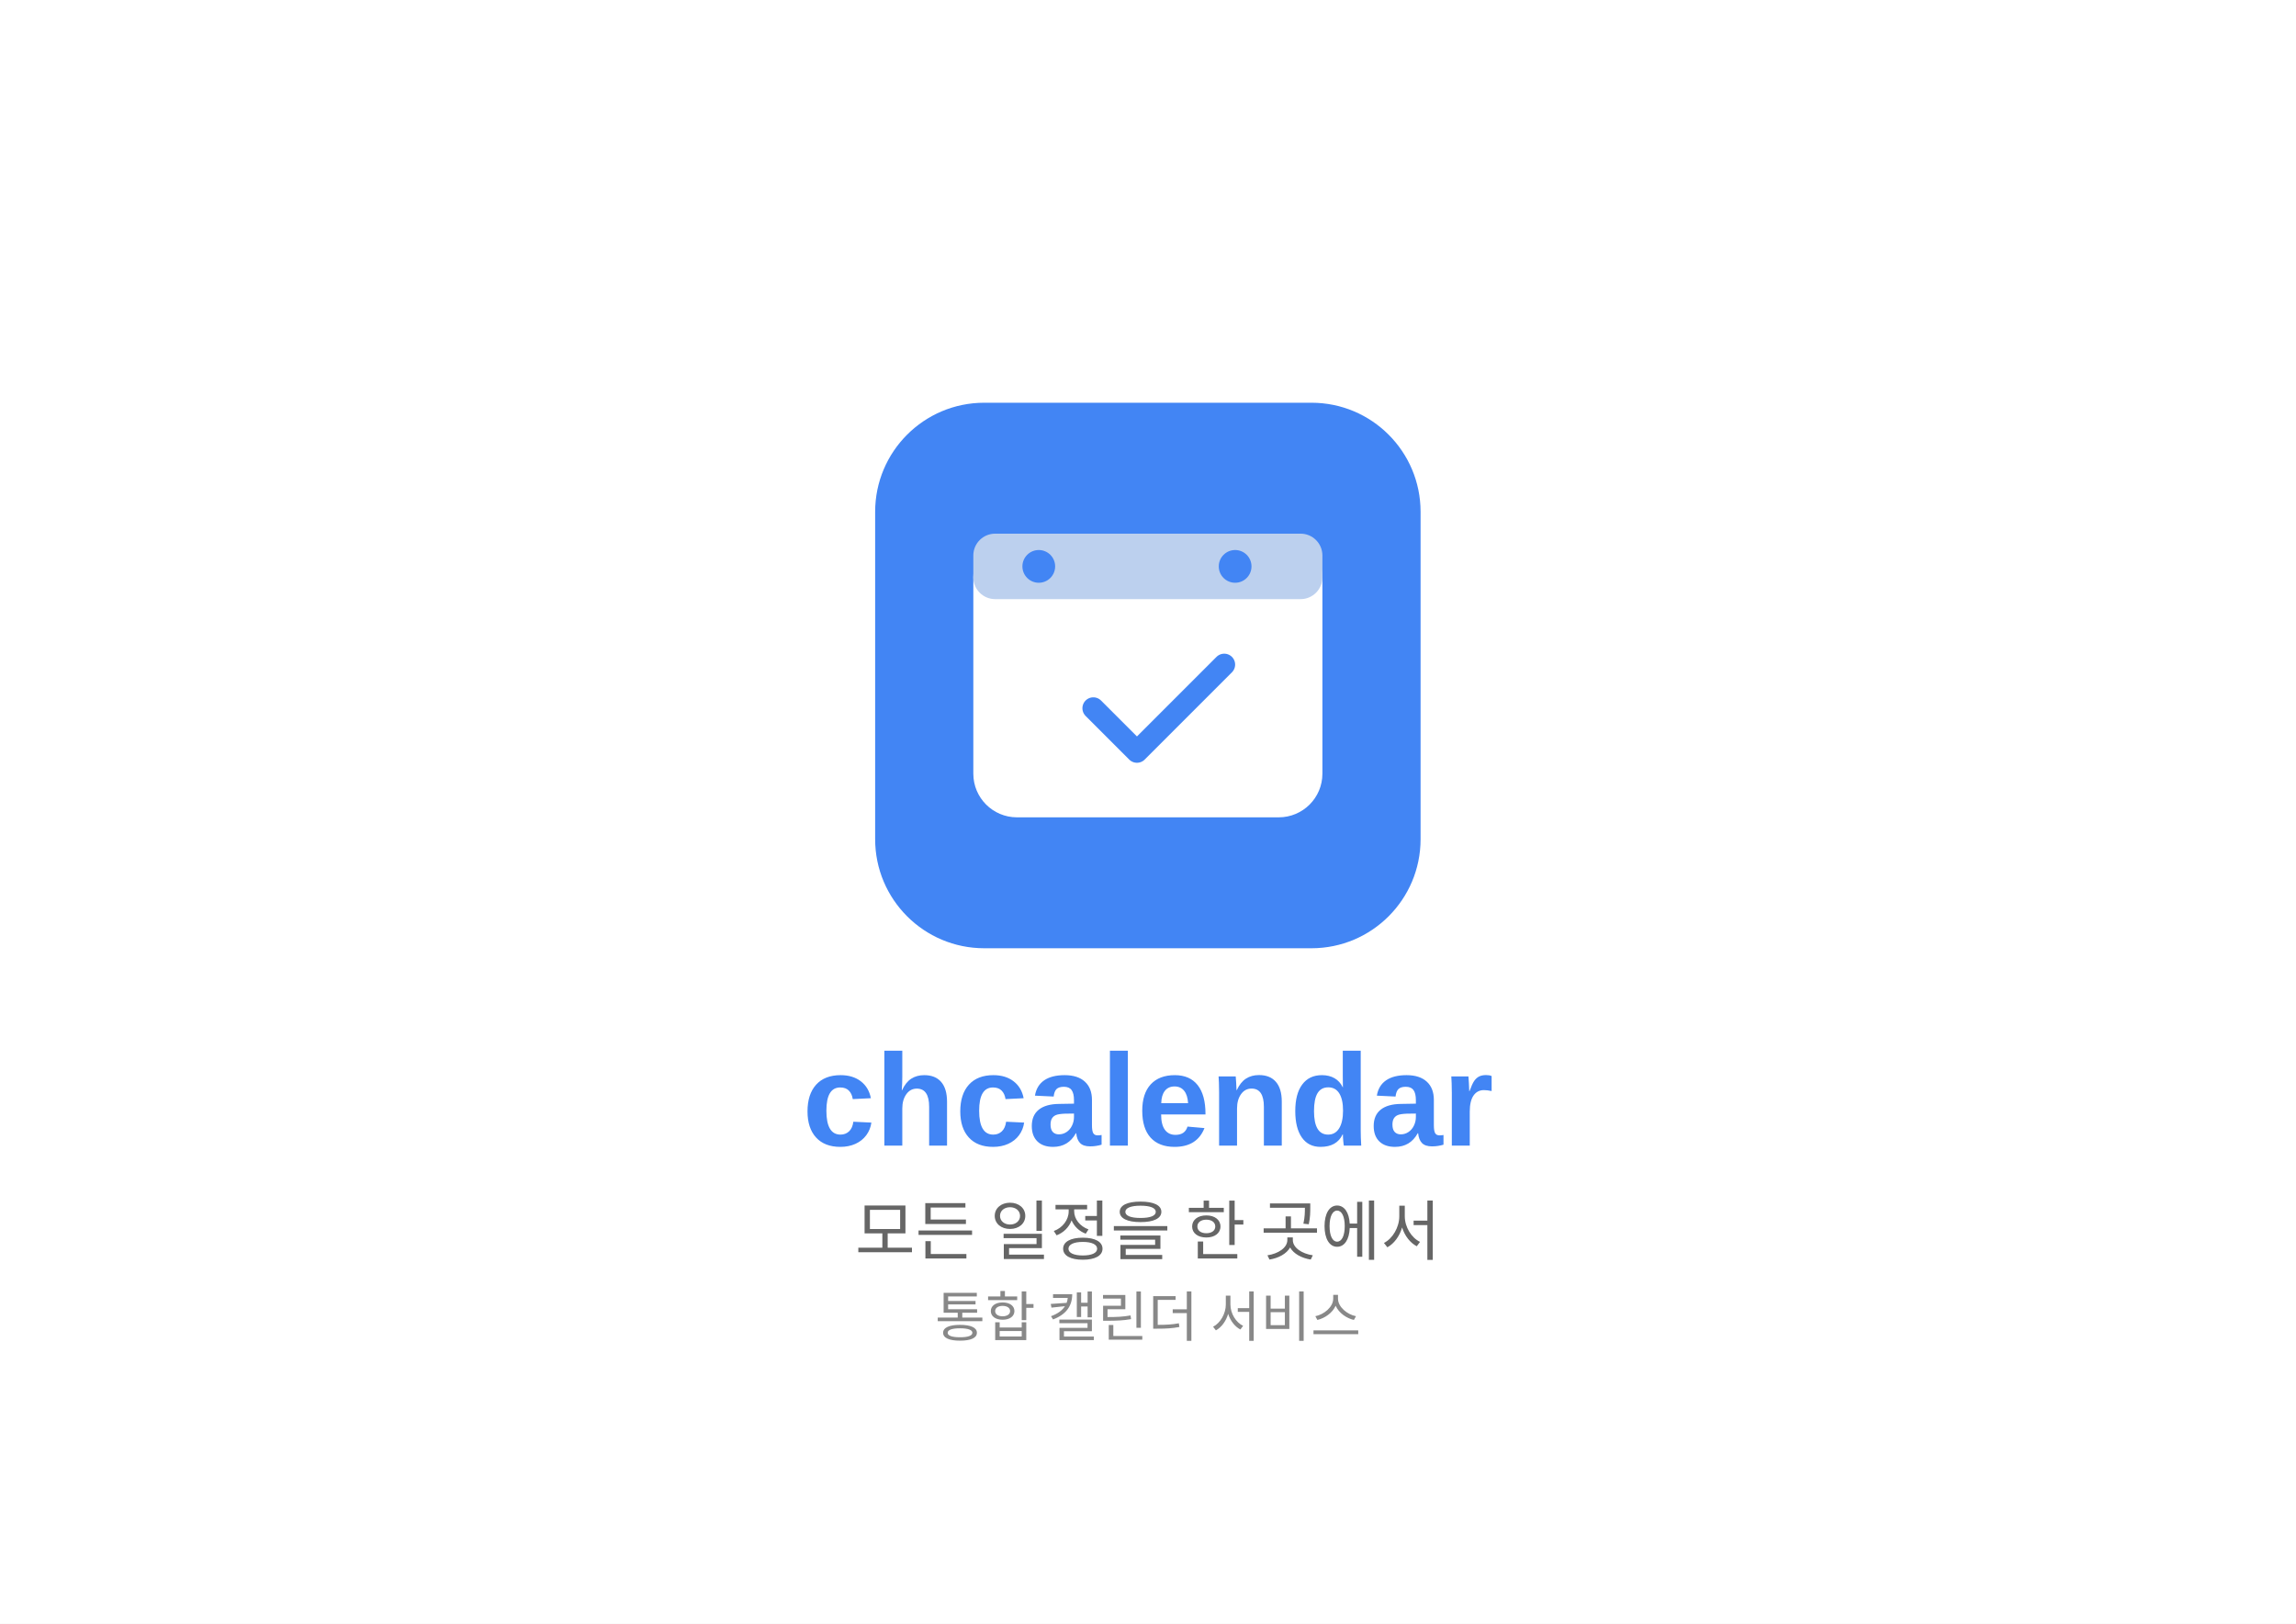
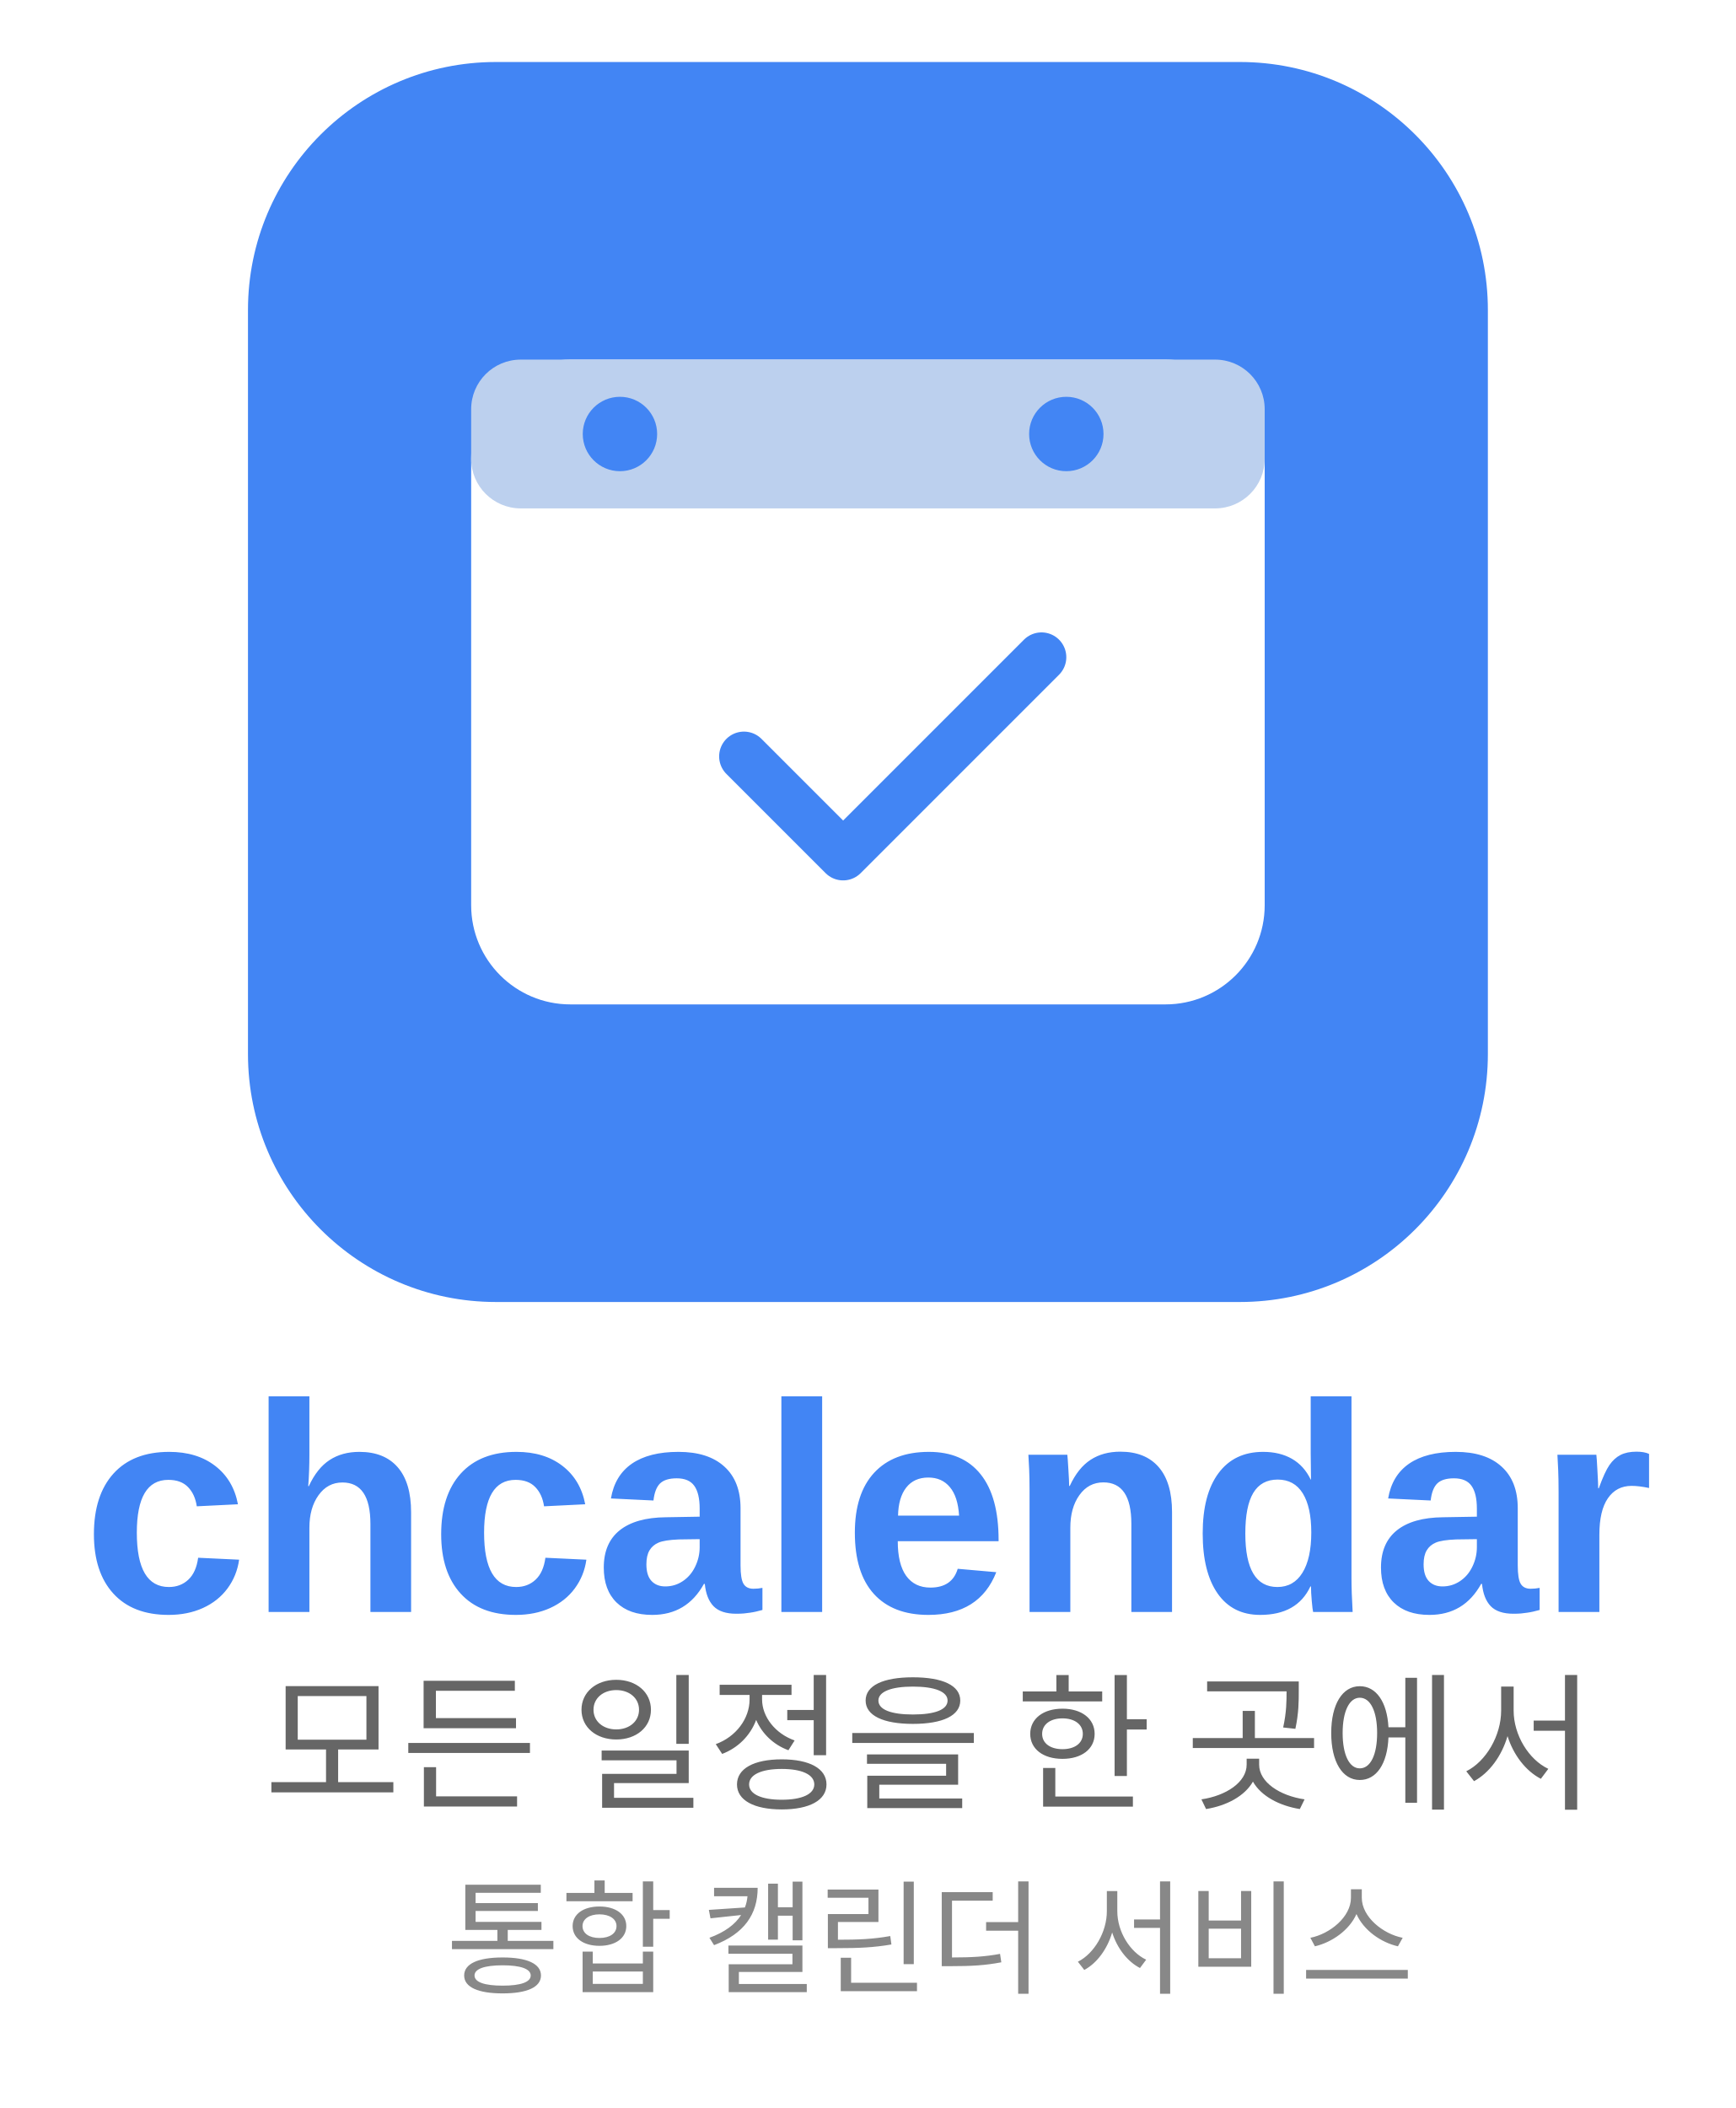
- <svg xmlns="http://www.w3.org/2000/svg" viewBox="0 0 841.9 595.3">
-   <rect width="841.9" height="595.3" fill="white" />
-   <g transform="translate(320.9, 147.65)">
+ <svg xmlns="http://www.w3.org/2000/svg" viewBox="0 0 280 340">
+   <rect width="300" height="400" fill="white" />
+   <g transform="translate(40, 10)">
    <rect width="200" height="200" rx="40" fill="#4285f4" />
    <rect x="36" y="48" width="128" height="104" rx="16" fill="#fff" />
    <rect x="36" y="48" width="128" height="24" rx="8" fill="#bcd0ee" />
    <circle cx="60" cy="60" r="6" fill="#4285f4" />
    <circle cx="132" cy="60" r="6" fill="#4285f4" />
    <path d="M80 112l16 16 32-32" stroke="#4285f4" stroke-width="8" stroke-linecap="round" stroke-linejoin="round" fill="none" />
  </g>
-   <text x="420.95" y="420" text-anchor="middle" font-family="Arial, sans-serif" font-size="48" font-weight="bold" fill="#4285f4">chcalendar</text>
-   <text x="420.95" y="460" text-anchor="middle" font-family="Arial, sans-serif" font-size="24" fill="#666">모든 일정을 한 곳에서</text>
-   <text x="420.95" y="490" text-anchor="middle" font-family="Arial, sans-serif" font-size="20" fill="#888">통합 캘린더 서비스</text>
+   <text x="140" y="260" text-anchor="middle" font-family="Arial, sans-serif" font-size="48" font-weight="bold" fill="#4285f4">chcalendar</text>
+   <text x="150" y="290" text-anchor="middle" font-family="Arial, sans-serif" font-size="24" fill="#666">모든 일정을 한 곳에서</text>
+   <text x="150" y="320" text-anchor="middle" font-family="Arial, sans-serif" font-size="20" fill="#888">통합 캘린더 서비스</text>
</svg>
